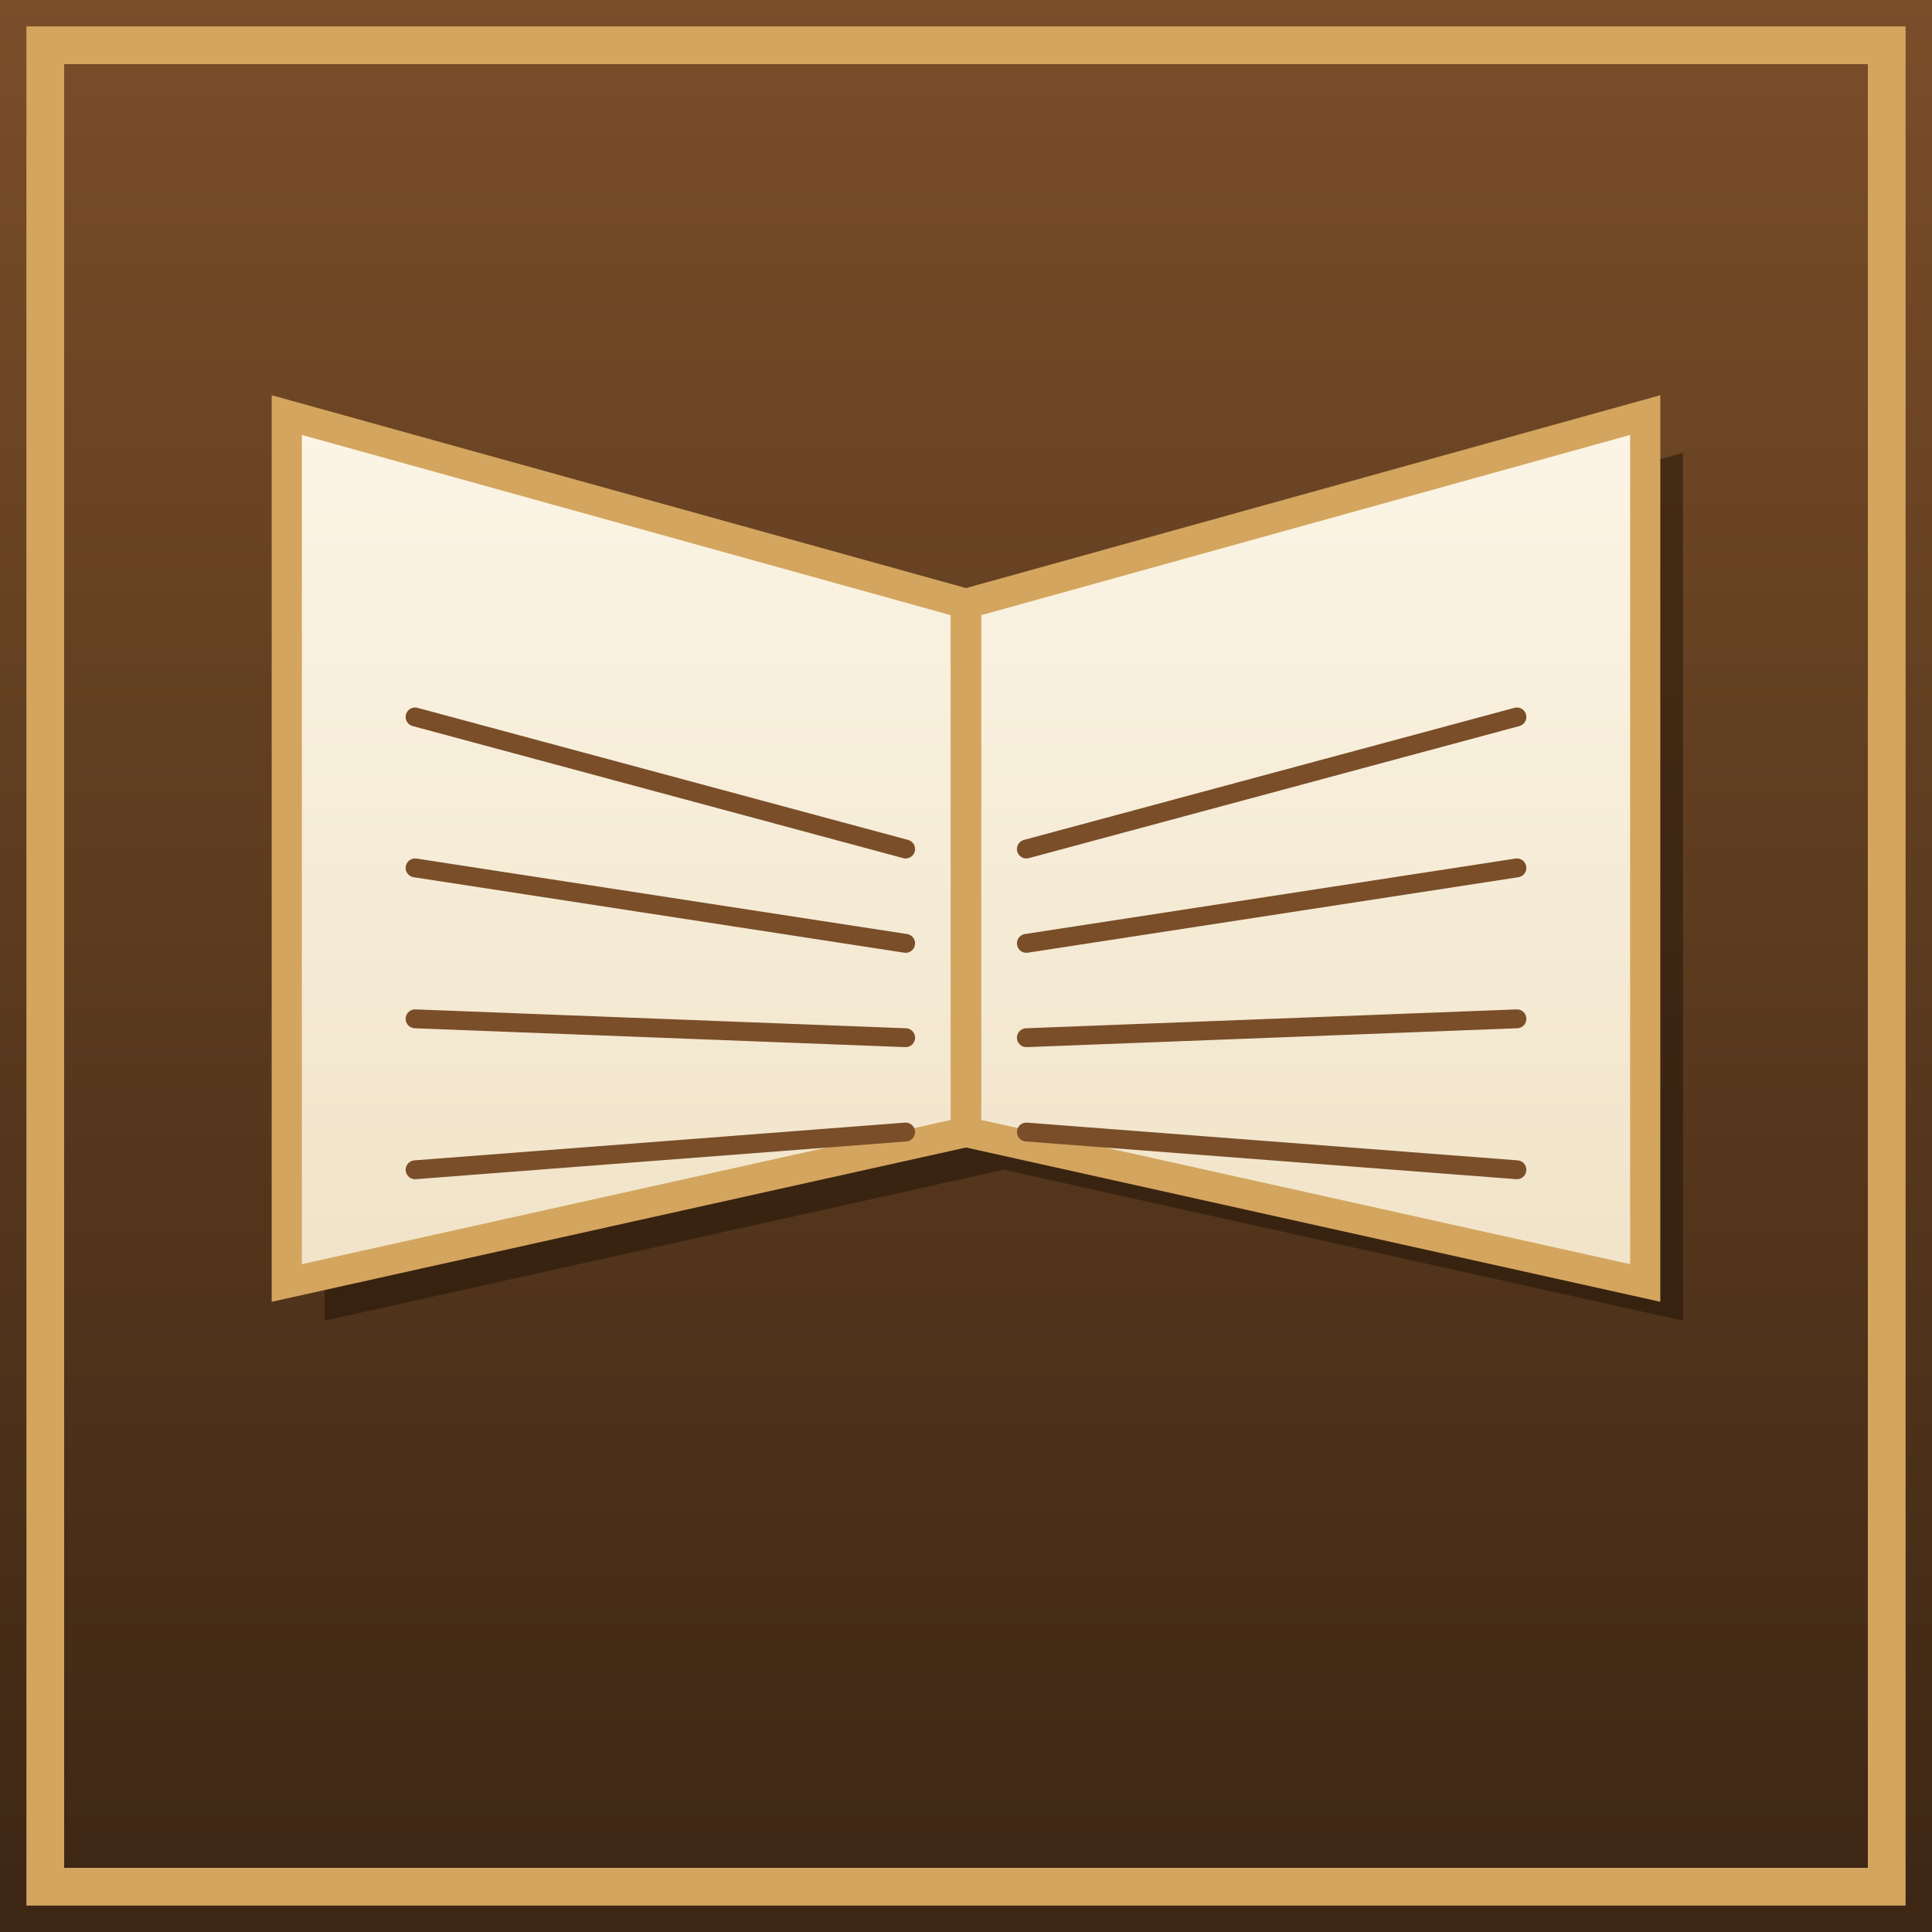
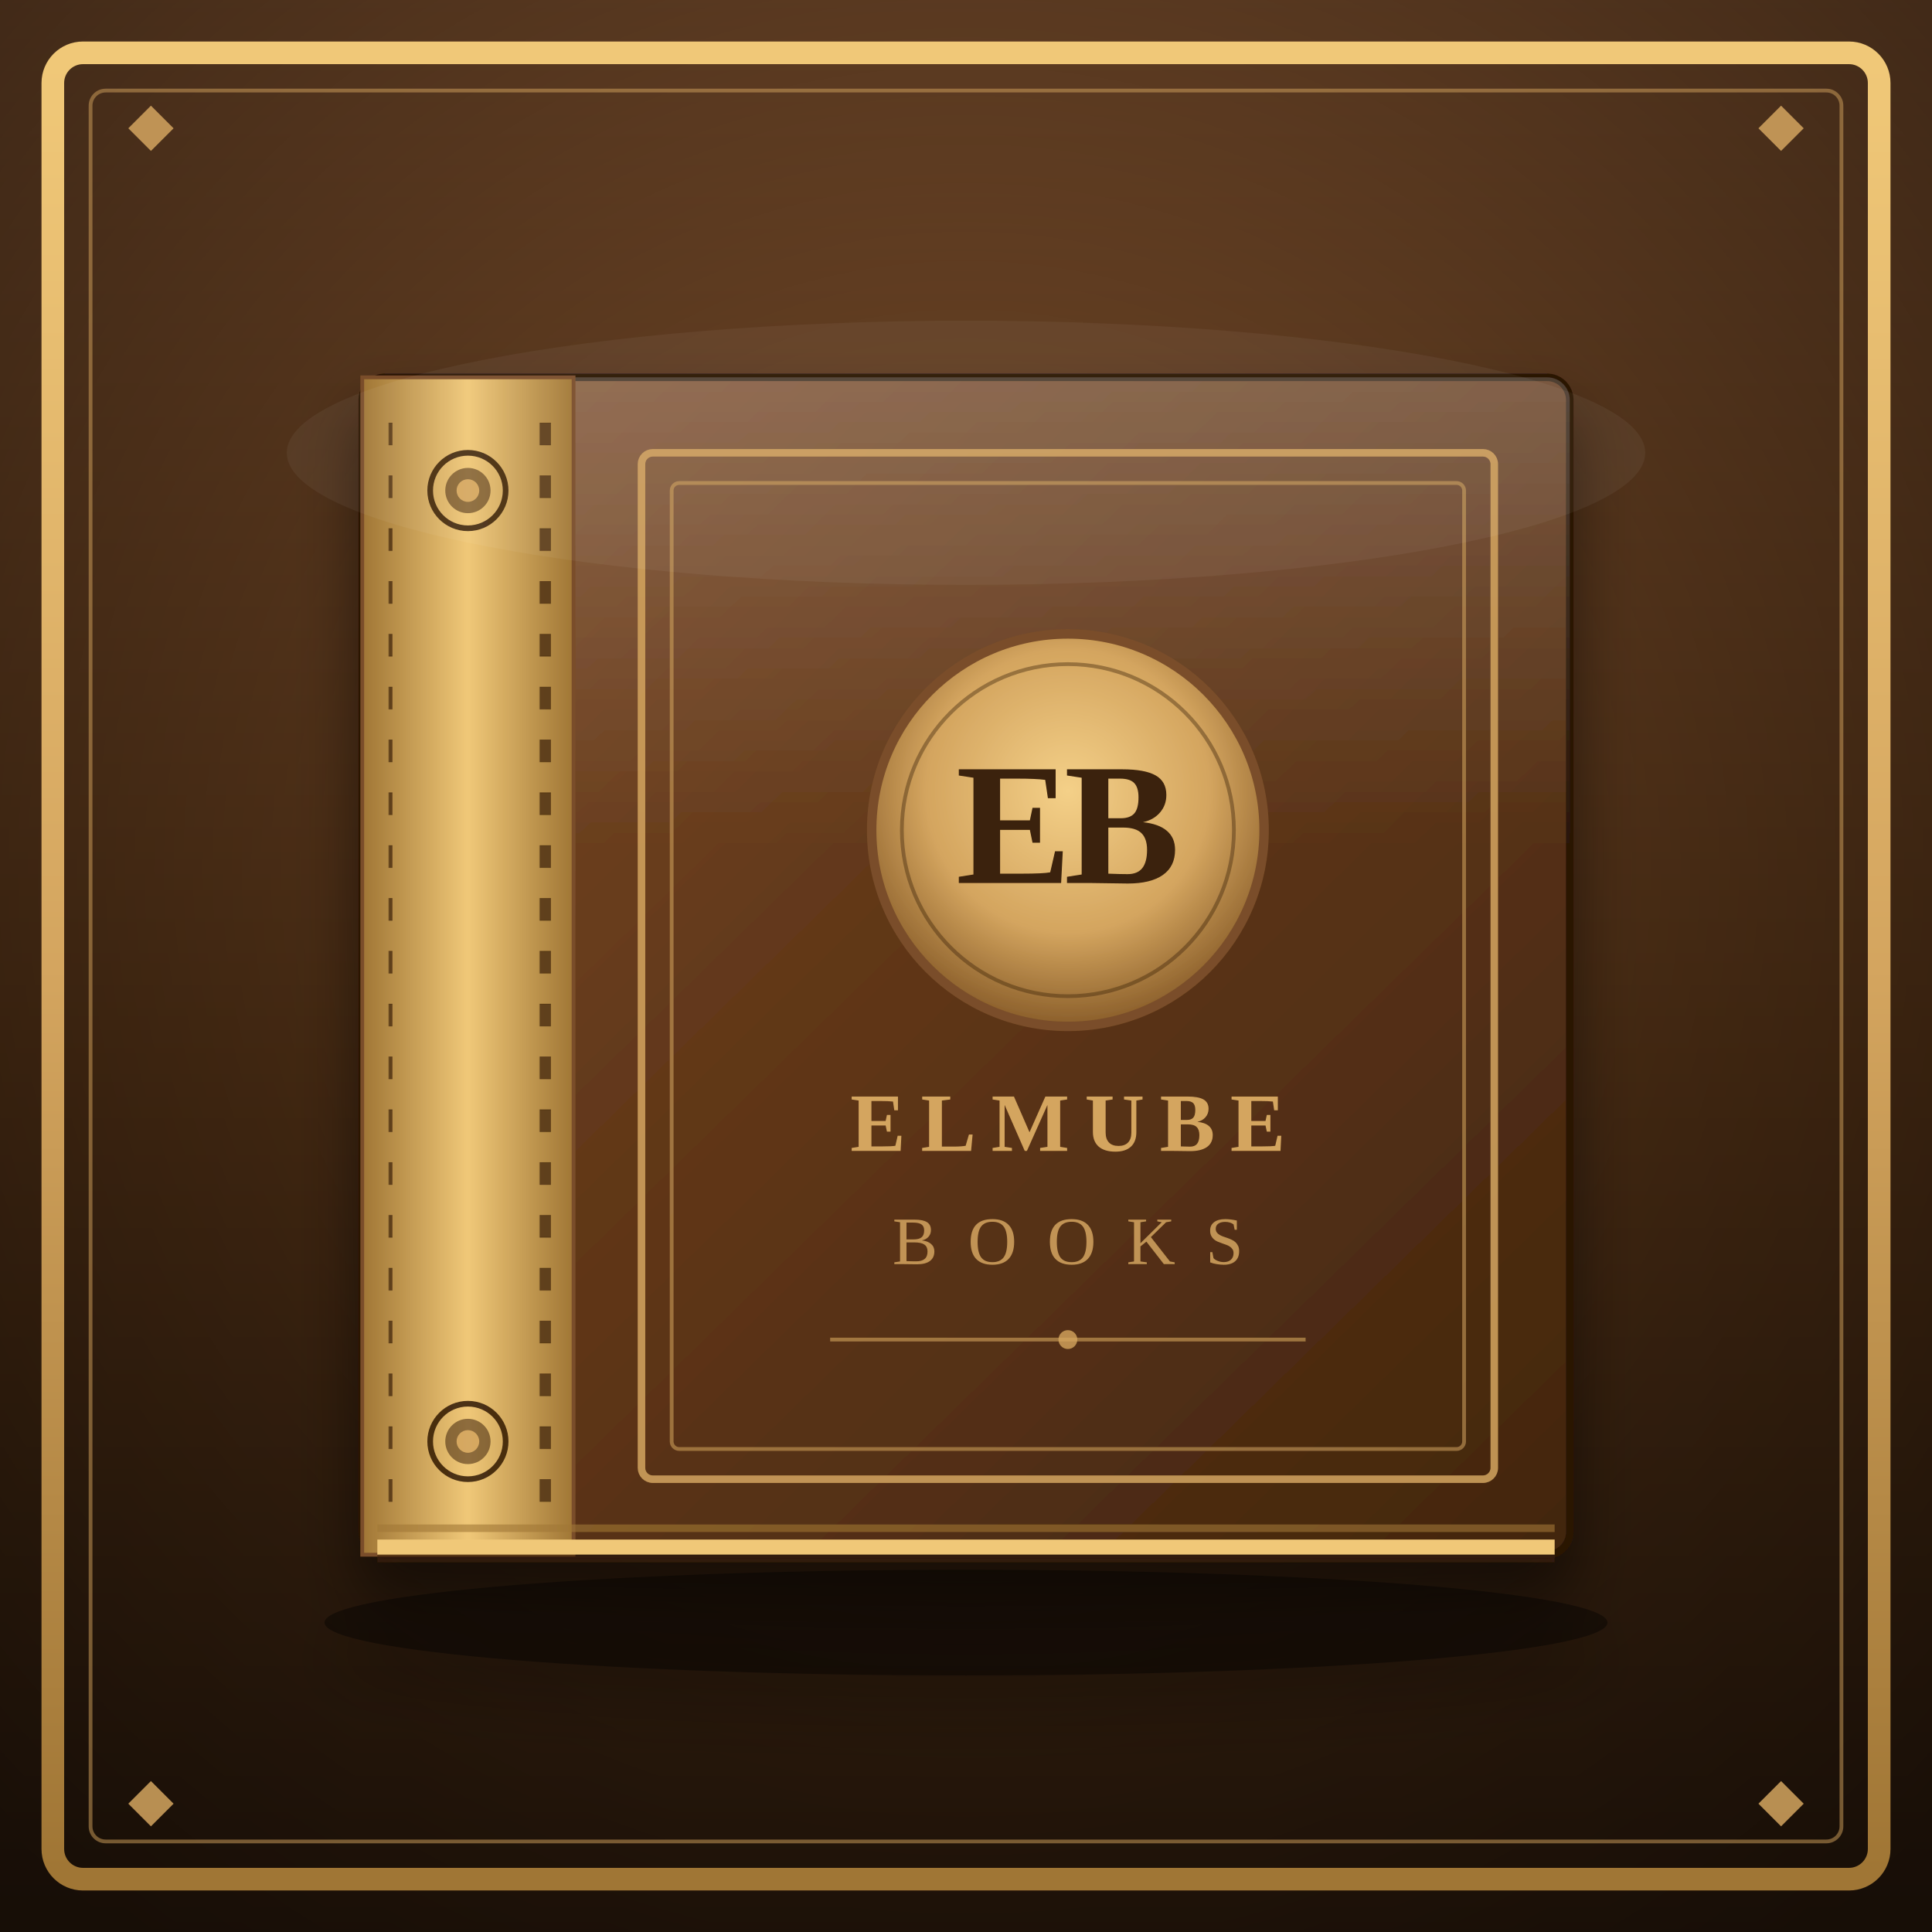
- <svg xmlns="http://www.w3.org/2000/svg" viewBox="0 0 512 512">
+ <svg xmlns="http://www.w3.org/2000/svg" viewBox="0 0 512 512" width="512" height="512">
  <defs>
    <linearGradient id="bg" x1="0" y1="0" x2="0" y2="1">
-       <stop offset="0%" stop-color="#7a4e29" />
-       <stop offset="100%" stop-color="#3c2614" />
+       <stop offset="0%" stop-color="#8a5832" />
+       <stop offset="55%" stop-color="#5a3618" />
+       <stop offset="100%" stop-color="#321e0e" />
    </linearGradient>
-     <linearGradient id="page" x1="0" y1="0" x2="0" y2="1">
-       <stop offset="0%" stop-color="#fcf5e6" />
-       <stop offset="100%" stop-color="#f0e3c8" />
+     <radialGradient id="vignette" cx="0.5" cy="0.45" r="0.7">
+       <stop offset="0%" stop-color="#000" stop-opacity="0" />
+       <stop offset="100%" stop-color="#000" stop-opacity="0.55" />
+     </radialGradient>
+     <linearGradient id="leather" x1="0" y1="0" x2="1" y2="1">
+       <stop offset="0%" stop-color="#7a4a26" />
+       <stop offset="50%" stop-color="#5e3517" />
+       <stop offset="100%" stop-color="#42260e" />
    </linearGradient>
+     <linearGradient id="spine" x1="0" y1="0" x2="1" y2="0">
+       <stop offset="0%" stop-color="#a07635" />
+       <stop offset="50%" stop-color="#f0c878" />
+       <stop offset="100%" stop-color="#a07635" />
+     </linearGradient>
+     <linearGradient id="goldFrame" x1="0" y1="0" x2="0" y2="1">
+       <stop offset="0%" stop-color="#f0c878" />
+       <stop offset="50%" stop-color="#d4a55f" />
+       <stop offset="100%" stop-color="#a07635" />
+     </linearGradient>
+     <radialGradient id="medallion" cx="0.5" cy="0.4" r="0.6">
+       <stop offset="0%" stop-color="#f4d088" />
+       <stop offset="60%" stop-color="#d4a55f" />
+       <stop offset="100%" stop-color="#8a5e2a" />
+     </radialGradient>
+     <filter id="bookShadow" x="-20%" y="-20%" width="140%" height="140%">
+       <feGaussianBlur in="SourceAlpha" stdDeviation="8" />
+       <feOffset dx="0" dy="10" result="offsetblur" />
+       <feComponentTransfer>
+         <feFuncA type="linear" slope="0.5" />
+       </feComponentTransfer>
+       <feMerge>
+         <feMergeNode />
+         <feMergeNode in="SourceGraphic" />
+       </feMerge>
+     </filter>
+     <linearGradient id="leatherHighlight" x1="0" y1="0" x2="0" y2="1">
+       <stop offset="0%" stop-color="#fff" stop-opacity="0.18" />
+       <stop offset="40%" stop-color="#fff" stop-opacity="0" />
+     </linearGradient>
+     <pattern id="stitching" x="0" y="0" width="10" height="14" patternUnits="userSpaceOnUse">
+       <rect x="3" y="0" width="4" height="6" fill="#3a2008" opacity="0.7" />
+     </pattern>
  </defs>
  <rect width="512" height="512" fill="url(#bg)" />
-   <rect x="12" y="12" width="488" height="488" fill="none" stroke="#d4a55f" stroke-width="10" />
-   <g transform="translate(10 10)" opacity="0.5">
-     <path d="M 76 110 L 256 160 L 436 110 L 436 340 L 256 300 L 76 340 Z" fill="#1e1206" />
+   <rect width="512" height="512" fill="url(#vignette)" />
+   <rect x="14" y="14" width="484" height="484" rx="8" ry="8" fill="none" stroke="url(#goldFrame)" stroke-width="6" />
+   <rect x="24" y="24" width="464" height="464" rx="4" ry="4" fill="none" stroke="#d4a55f" stroke-width="1" stroke-opacity="0.5" />
+   <g fill="#d4a55f" opacity="0.85">
+     <polygon points="34,34 40,28 46,34 40,40" />
+     <polygon points="466,34 472,28 478,34 472,40" />
+     <polygon points="34,478 40,472 46,478 40,484" />
+     <polygon points="466,478 472,472 478,478 472,484" />
  </g>
-   <path d="M 76 110 L 256 160 L 256 300 L 76 340 Z" fill="url(#page)" stroke="#d4a55f" stroke-width="8" />
-   <path d="M 256 160 L 436 110 L 436 340 L 256 300 Z" fill="url(#page)" stroke="#d4a55f" stroke-width="8" />
-   <line x1="256" y1="160" x2="256" y2="300" stroke="#d4a55f" stroke-width="8" />
-   <line x1="110" y1="190" x2="240" y2="225" stroke="#7a4e29" stroke-width="5" stroke-linecap="round" />
-   <line x1="110" y1="230" x2="240" y2="250" stroke="#7a4e29" stroke-width="5" stroke-linecap="round" />
-   <line x1="110" y1="270" x2="240" y2="275" stroke="#7a4e29" stroke-width="5" stroke-linecap="round" />
-   <line x1="110" y1="310" x2="240" y2="300" stroke="#7a4e29" stroke-width="5" stroke-linecap="round" />
-   <line x1="272" y1="225" x2="402" y2="190" stroke="#7a4e29" stroke-width="5" stroke-linecap="round" />
-   <line x1="272" y1="250" x2="402" y2="230" stroke="#7a4e29" stroke-width="5" stroke-linecap="round" />
-   <line x1="272" y1="275" x2="402" y2="270" stroke="#7a4e29" stroke-width="5" stroke-linecap="round" />
-   <line x1="272" y1="300" x2="402" y2="310" stroke="#7a4e29" stroke-width="5" stroke-linecap="round" />
+   <g filter="url(#bookShadow)">
+     <ellipse cx="256" cy="430" rx="170" ry="14" fill="#000" opacity="0.4" />
+     <rect x="96" y="100" width="320" height="312" rx="6" ry="6" fill="url(#leather)" stroke="#2a1606" stroke-width="2" />
+     <rect x="96" y="100" width="320" height="312" rx="6" ry="6" fill="url(#leatherHighlight)" />
+     <rect x="96" y="100" width="56" height="312" fill="url(#spine)" stroke="#7a4e29" stroke-width="1" />
+     <rect x="100" y="112" width="4" height="288" fill="url(#stitching)" />
+     <rect x="142" y="112" width="4" height="288" fill="url(#stitching)" />
+     <rect x="170" y="120" width="226" height="272" rx="3" ry="3" fill="none" stroke="#d4a55f" stroke-width="2" opacity="0.85" />
+     <rect x="178" y="128" width="210" height="256" rx="2" ry="2" fill="none" stroke="#d4a55f" stroke-width="1" opacity="0.55" />
+     <circle cx="283" cy="220" r="52" fill="url(#medallion)" stroke="#7a4e29" stroke-width="2.5" />
+     <circle cx="283" cy="220" r="44" fill="none" stroke="#3a2008" stroke-width="1" opacity="0.4" />
+     <text x="283" y="234" text-anchor="middle" font-family="Georgia, 'Times New Roman', serif" font-size="46" font-weight="bold" fill="#3a2008" letter-spacing="-2">EB</text>
+     <text x="283" y="305" text-anchor="middle" font-family="Georgia, 'Times New Roman', serif" font-size="22" font-weight="bold" fill="#d4a55f" letter-spacing="4">ELMUBE</text>
+     <text x="283" y="335" text-anchor="middle" font-family="Georgia, 'Times New Roman', serif" font-size="18" font-weight="normal" fill="#d4a55f" letter-spacing="8" opacity="0.85">BOOKS</text>
+     <line x1="220" y1="355" x2="346" y2="355" stroke="#d4a55f" stroke-width="1" opacity="0.6" />
+     <circle cx="283" cy="355" r="2.5" fill="#d4a55f" opacity="0.8" />
+     <rect x="100" y="408" width="312" height="4" fill="#f0c878" />
+     <rect x="100" y="404" width="312" height="2" fill="#a07635" opacity="0.6" />
+     <rect x="100" y="412" width="312" height="2" fill="#3a2008" opacity="0.5" />
+     <g transform="translate(124 130)" opacity="0.9">
+       <circle r="10" fill="none" stroke="#3a2008" stroke-width="1.5" />
+       <circle r="6" fill="#3a2008" opacity="0.6" />
+       <circle r="3" fill="#d4a55f" />
+     </g>
+     <g transform="translate(124 382)" opacity="0.9">
+       <circle r="10" fill="none" stroke="#3a2008" stroke-width="1.5" />
+       <circle r="6" fill="#3a2008" opacity="0.6" />
+       <circle r="3" fill="#d4a55f" />
+     </g>
+   </g>
+   <ellipse cx="256" cy="120" rx="180" ry="35" fill="#fff" opacity="0.05" />
</svg>
